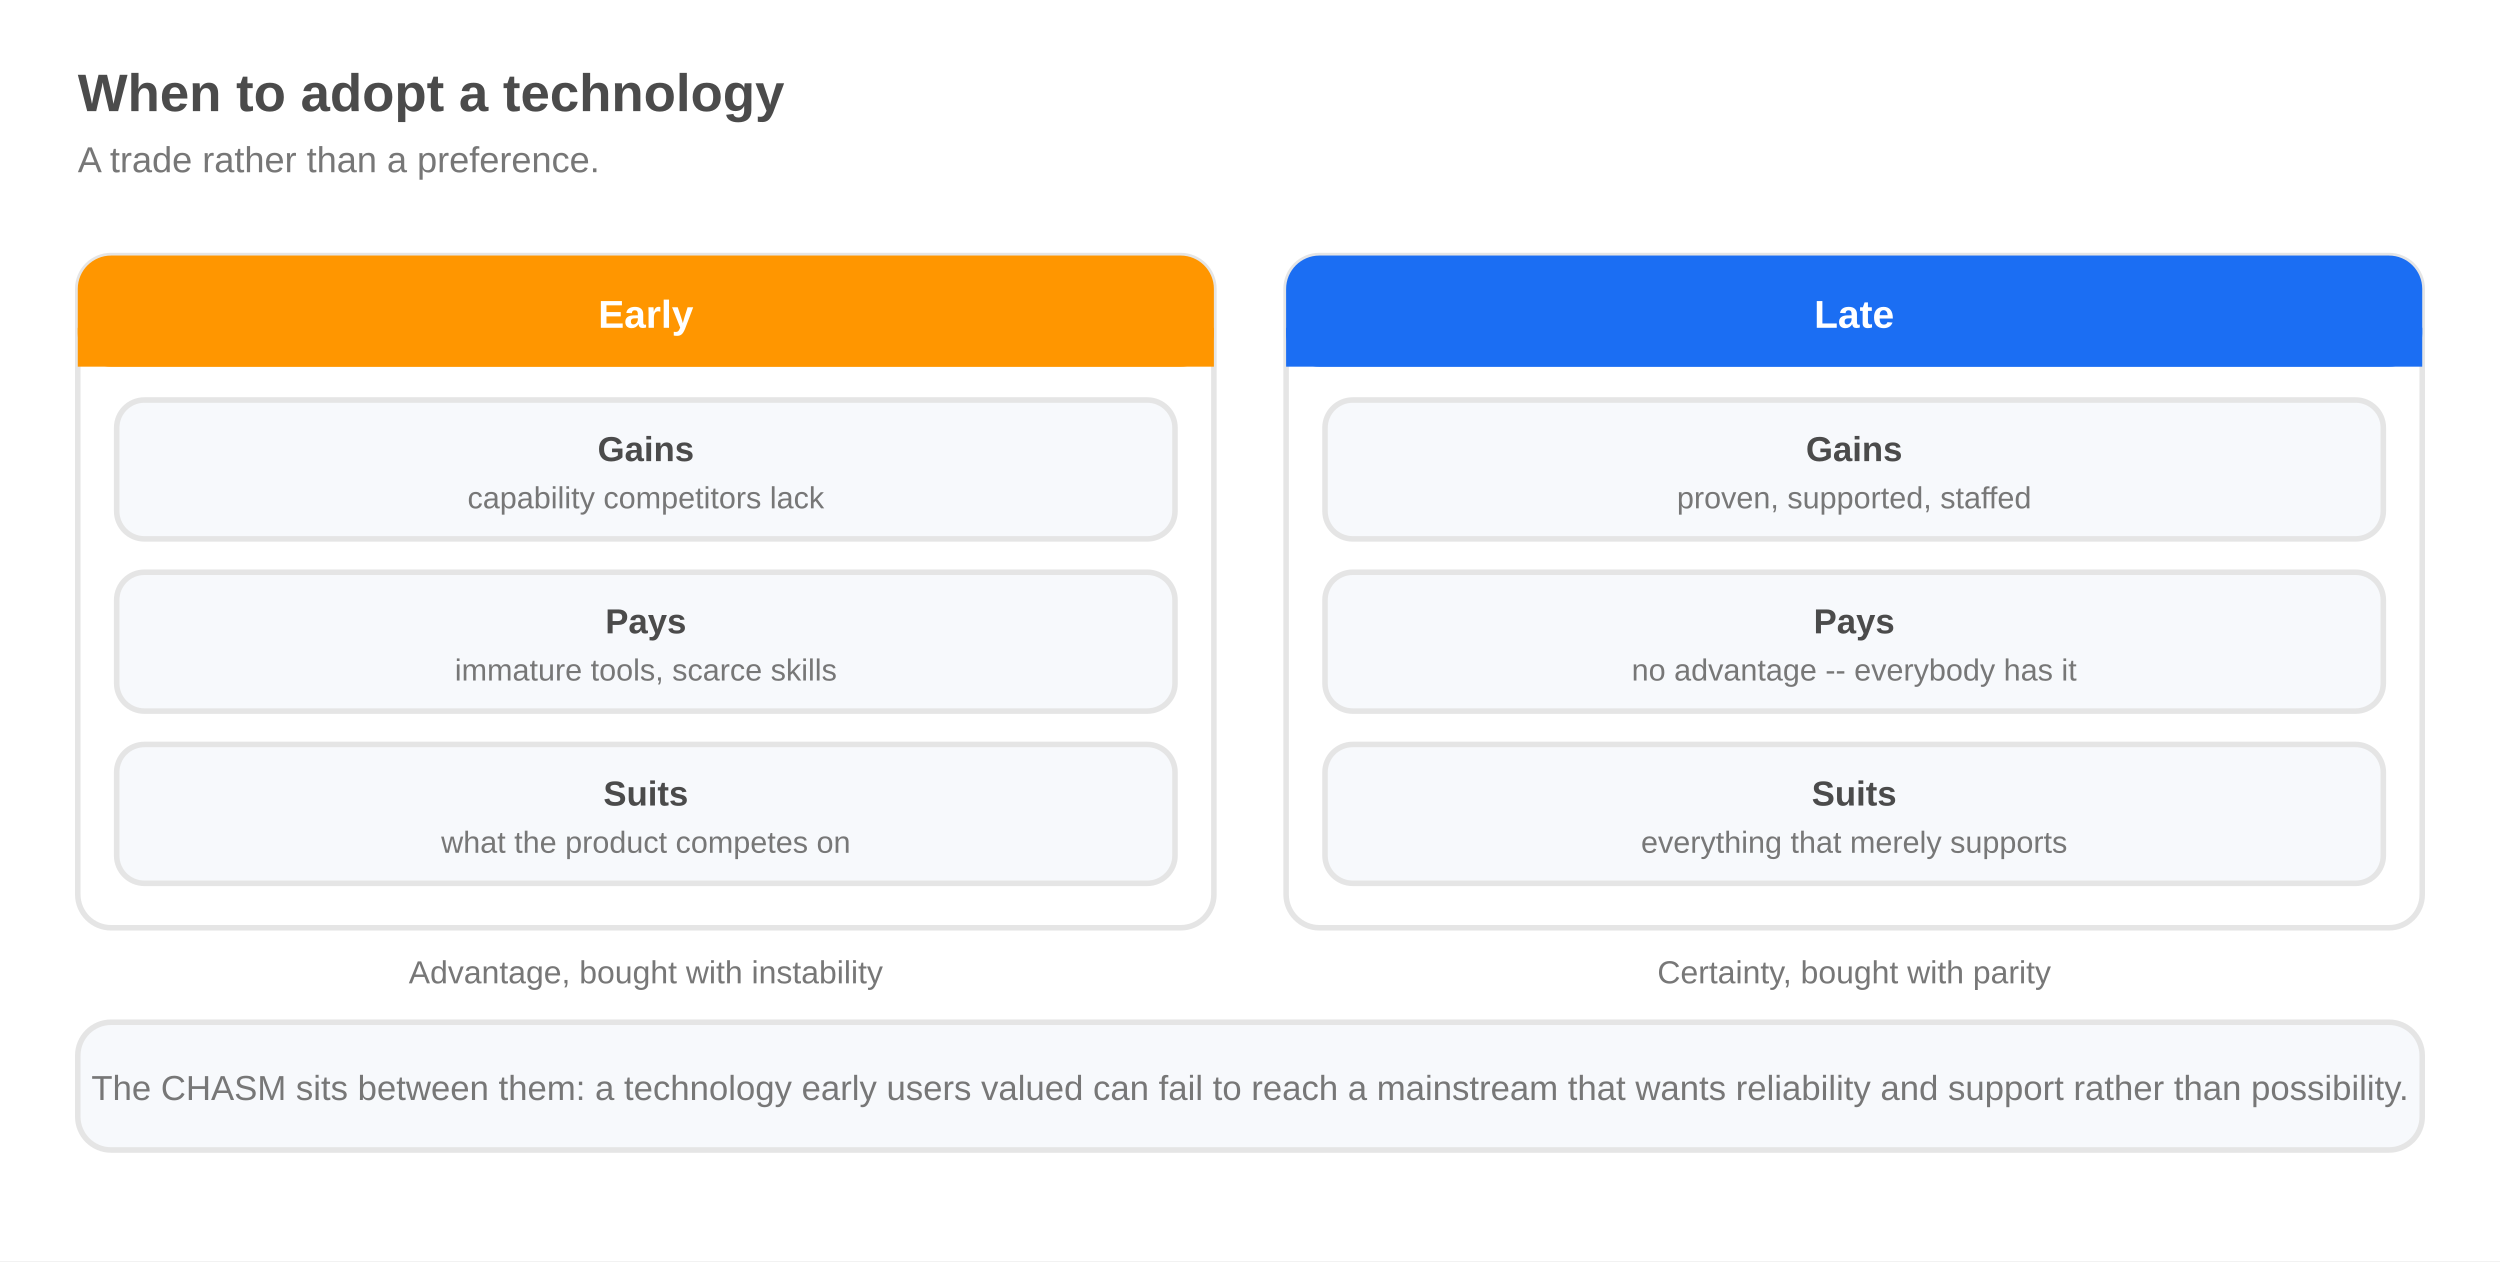
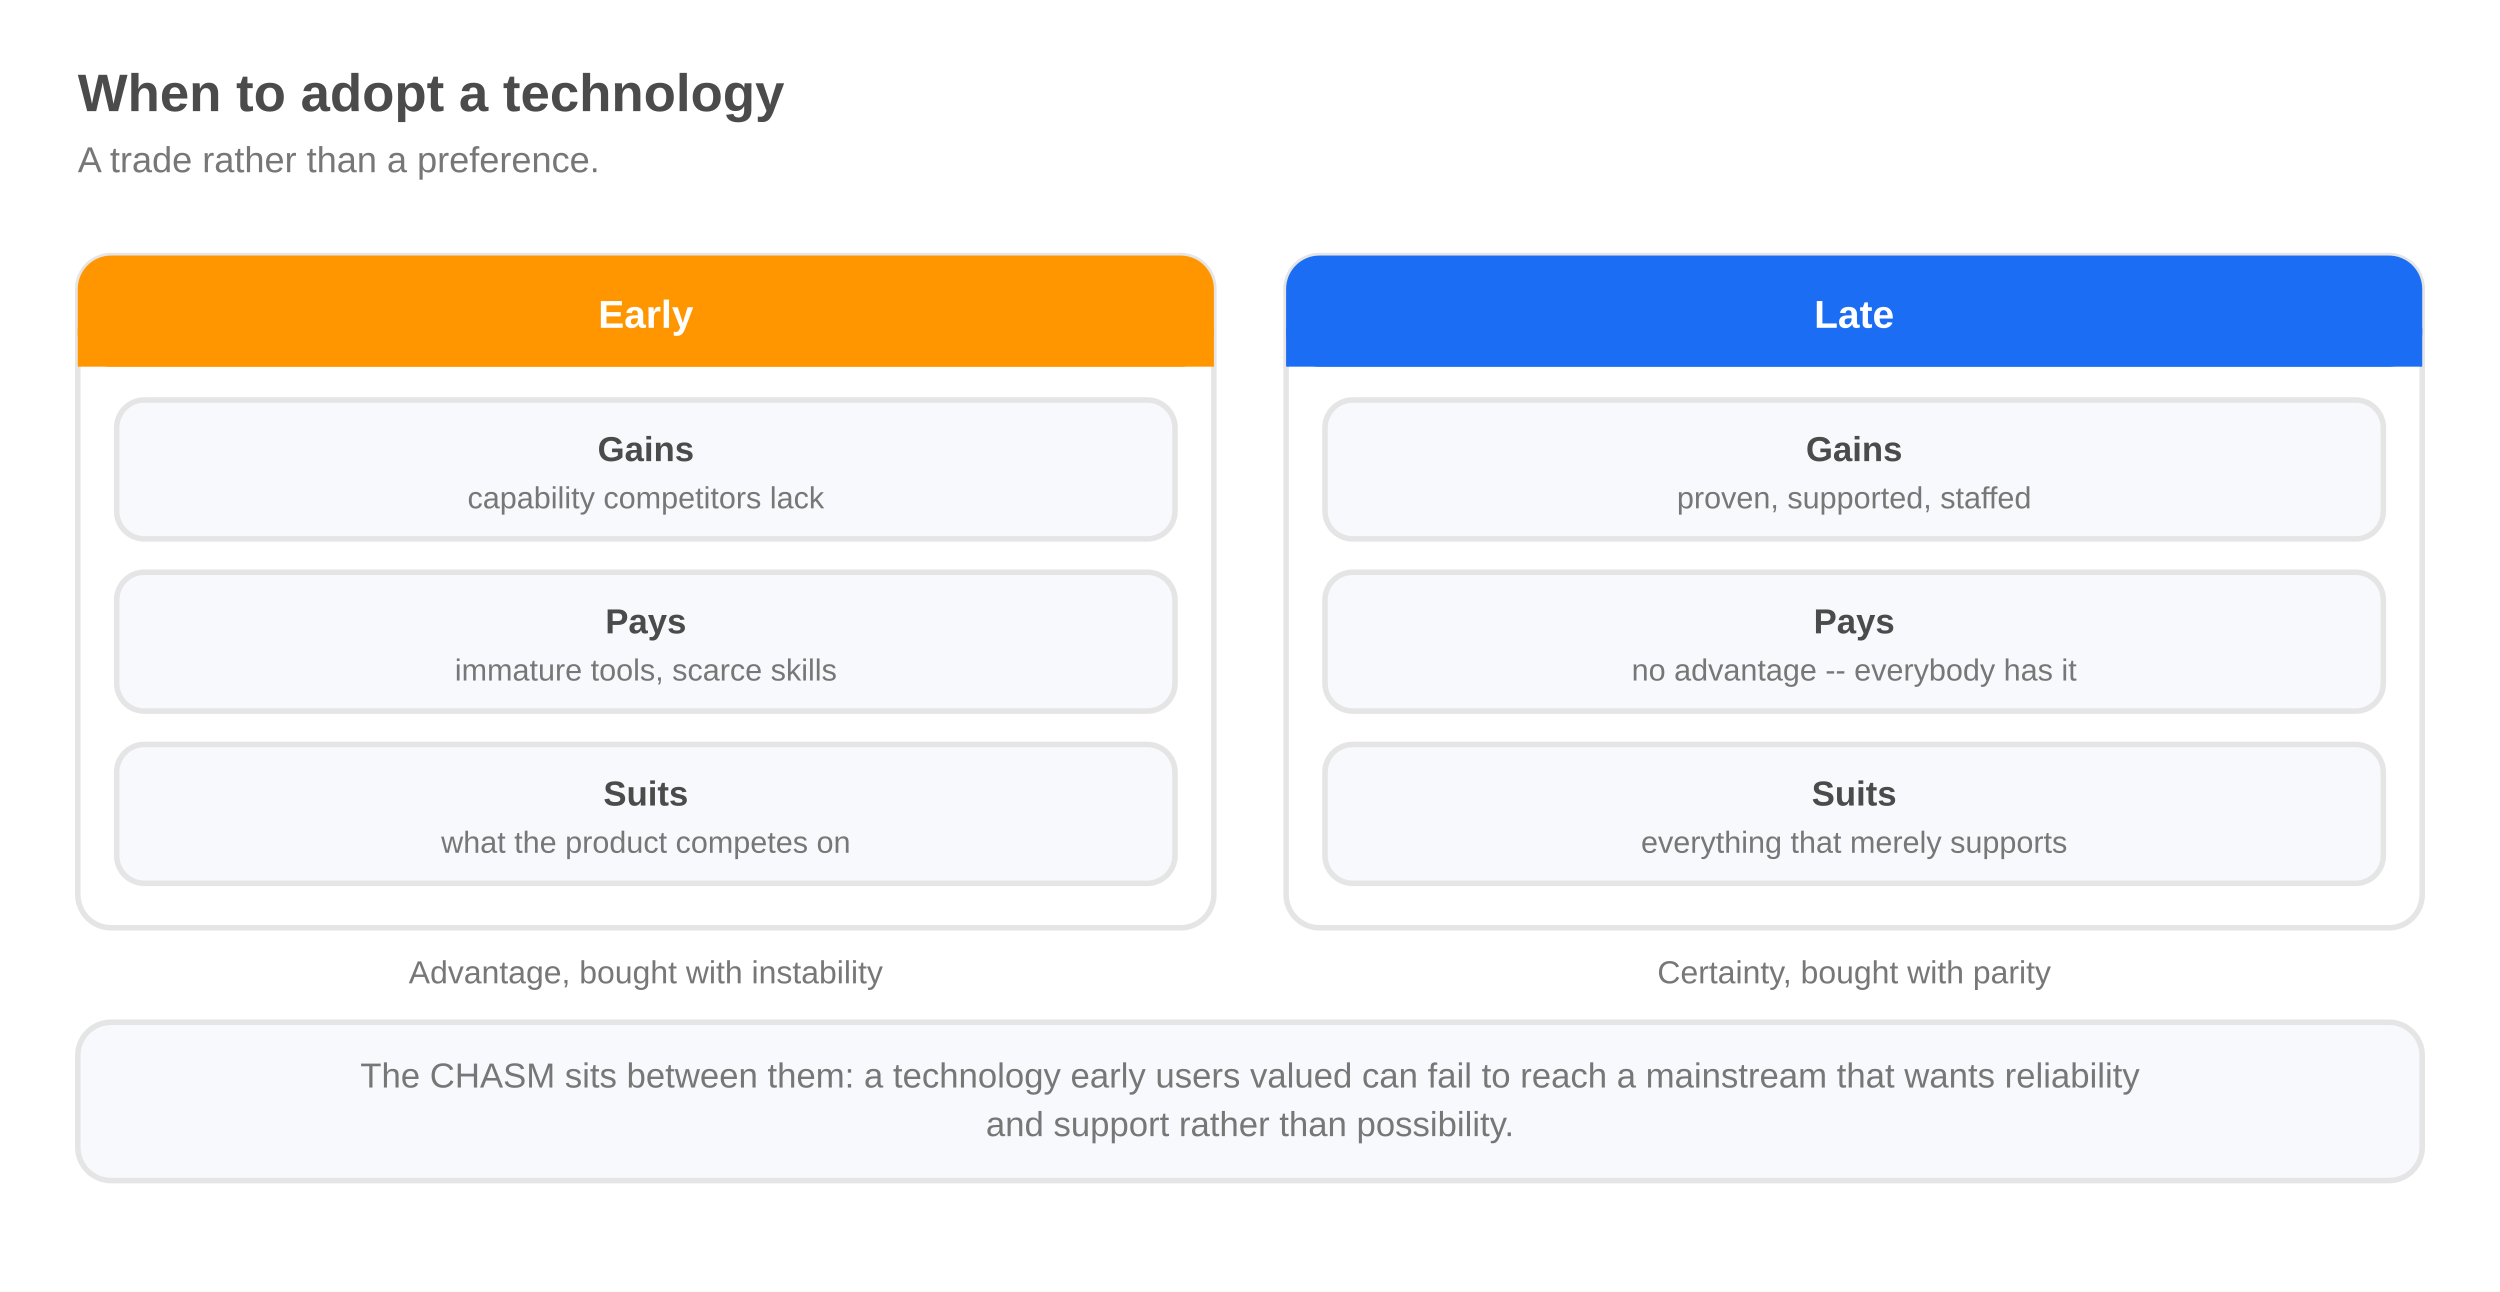
- <svg xmlns="http://www.w3.org/2000/svg" viewBox="0 0 900 454" width="900" height="454" font-family="system-ui, -apple-system, 'Segoe UI', Nunito, 'Helvetica Neue', Arial, sans-serif" role="img" aria-label="When to adopt a technology">
+ <svg xmlns="http://www.w3.org/2000/svg" viewBox="0 0 900 465" width="900" height="465" font-family="system-ui, -apple-system, 'Segoe UI', Nunito, 'Helvetica Neue', Arial, sans-serif" role="img" aria-label="When to adopt a technology">
  <defs>
    <marker id="tip" viewBox="0 0 10 10" refX="9" refY="5" markerWidth="7" markerHeight="7" orient="auto-start-reverse">
      <path d="M0,0 L10,5 L0,10 z" fill="#afafaf" />
    </marker>
  </defs>
-   <rect width="900" height="454" fill="#ffffff" />
+   <rect width="900" height="465" fill="#ffffff" />
  <text x="28" y="40" font-size="19" font-weight="800" fill="#4b4b4b" text-anchor="start">When to adopt a technology</text>
  <text x="28" y="62" font-size="13" font-weight="400" fill="#777777" text-anchor="start">A trade rather than a preference.</text>
  <rect x="28.0" y="92" width="409.0" height="242" rx="12" fill="#ffffff" stroke="#e5e5e5" stroke-width="2" />
  <rect x="28.0" y="92" width="409.0" height="40" rx="12" fill="#ff9600" />
  <rect x="28.0" y="118" width="409.0" height="14" fill="#ff9600" />
  <text x="232.5" y="118" font-size="14" font-weight="800" fill="#ffffff" text-anchor="middle">Early</text>
  <rect x="42.0" y="144" width="381.0" height="50" rx="10" fill="#f7f9fc" stroke="#e5e5e5" stroke-width="2" />
  <text x="232.5" y="166" font-size="12.5" font-weight="700" fill="#4b4b4b" text-anchor="middle">Gains</text>
  <text x="232.5" y="183" font-size="11" font-weight="400" fill="#777777" text-anchor="middle">capability competitors lack</text>
  <rect x="42.0" y="206" width="381.0" height="50" rx="10" fill="#f7f9fc" stroke="#e5e5e5" stroke-width="2" />
  <text x="232.5" y="228" font-size="12.5" font-weight="700" fill="#4b4b4b" text-anchor="middle">Pays</text>
  <text x="232.5" y="245" font-size="11" font-weight="400" fill="#777777" text-anchor="middle">immature tools, scarce skills</text>
  <rect x="42.0" y="268" width="381.0" height="50" rx="10" fill="#f7f9fc" stroke="#e5e5e5" stroke-width="2" />
  <text x="232.5" y="290" font-size="12.5" font-weight="700" fill="#4b4b4b" text-anchor="middle">Suits</text>
  <text x="232.5" y="307" font-size="11" font-weight="400" fill="#777777" text-anchor="middle">what the product competes on</text>
  <text x="232.5" y="354" font-size="11.5" font-weight="400" fill="#777777" text-anchor="middle">Advantage, bought with instability</text>
  <rect x="463.0" y="92" width="409.0" height="242" rx="12" fill="#ffffff" stroke="#e5e5e5" stroke-width="2" />
  <rect x="463.0" y="92" width="409.0" height="40" rx="12" fill="#1b6ef3" />
  <rect x="463.0" y="118" width="409.0" height="14" fill="#1b6ef3" />
  <text x="667.5" y="118" font-size="14" font-weight="800" fill="#ffffff" text-anchor="middle">Late</text>
  <rect x="477.0" y="144" width="381.0" height="50" rx="10" fill="#f7f9fc" stroke="#e5e5e5" stroke-width="2" />
  <text x="667.5" y="166" font-size="12.5" font-weight="700" fill="#4b4b4b" text-anchor="middle">Gains</text>
  <text x="667.5" y="183" font-size="11" font-weight="400" fill="#777777" text-anchor="middle">proven, supported, staffed</text>
  <rect x="477.0" y="206" width="381.0" height="50" rx="10" fill="#f7f9fc" stroke="#e5e5e5" stroke-width="2" />
  <text x="667.5" y="228" font-size="12.5" font-weight="700" fill="#4b4b4b" text-anchor="middle">Pays</text>
  <text x="667.5" y="245" font-size="11" font-weight="400" fill="#777777" text-anchor="middle">no advantage -- everybody has it</text>
  <rect x="477.0" y="268" width="381.0" height="50" rx="10" fill="#f7f9fc" stroke="#e5e5e5" stroke-width="2" />
  <text x="667.5" y="290" font-size="12.5" font-weight="700" fill="#4b4b4b" text-anchor="middle">Suits</text>
  <text x="667.5" y="307" font-size="11" font-weight="400" fill="#777777" text-anchor="middle">everything that merely supports</text>
  <text x="667.5" y="354" font-size="11.5" font-weight="400" fill="#777777" text-anchor="middle">Certainty, bought with parity</text>
-   <rect x="28" y="368" width="844" height="46" rx="12" fill="#f7f9fc" stroke="#e5e5e5" stroke-width="2" />
-   <text x="450.0" y="396" font-size="12.5" font-weight="400" fill="#777777" text-anchor="middle">The CHASM sits between them: a technology early users valued can fail to reach a mainstream that wants reliability and support rather than possibility.</text>
+   <rect x="28" y="368" width="844" height="57.0" rx="12" fill="#f7f9fc" stroke="#e5e5e5" stroke-width="2" />
+   <text x="450.0" y="391.5" font-size="12.5" font-weight="400" fill="#777777" text-anchor="middle">The CHASM sits between them: a technology early users valued can fail to reach a mainstream that wants reliability</text>
+   <text x="450.0" y="409.0" font-size="12.5" font-weight="400" fill="#777777" text-anchor="middle">and support rather than possibility.</text>
</svg>
